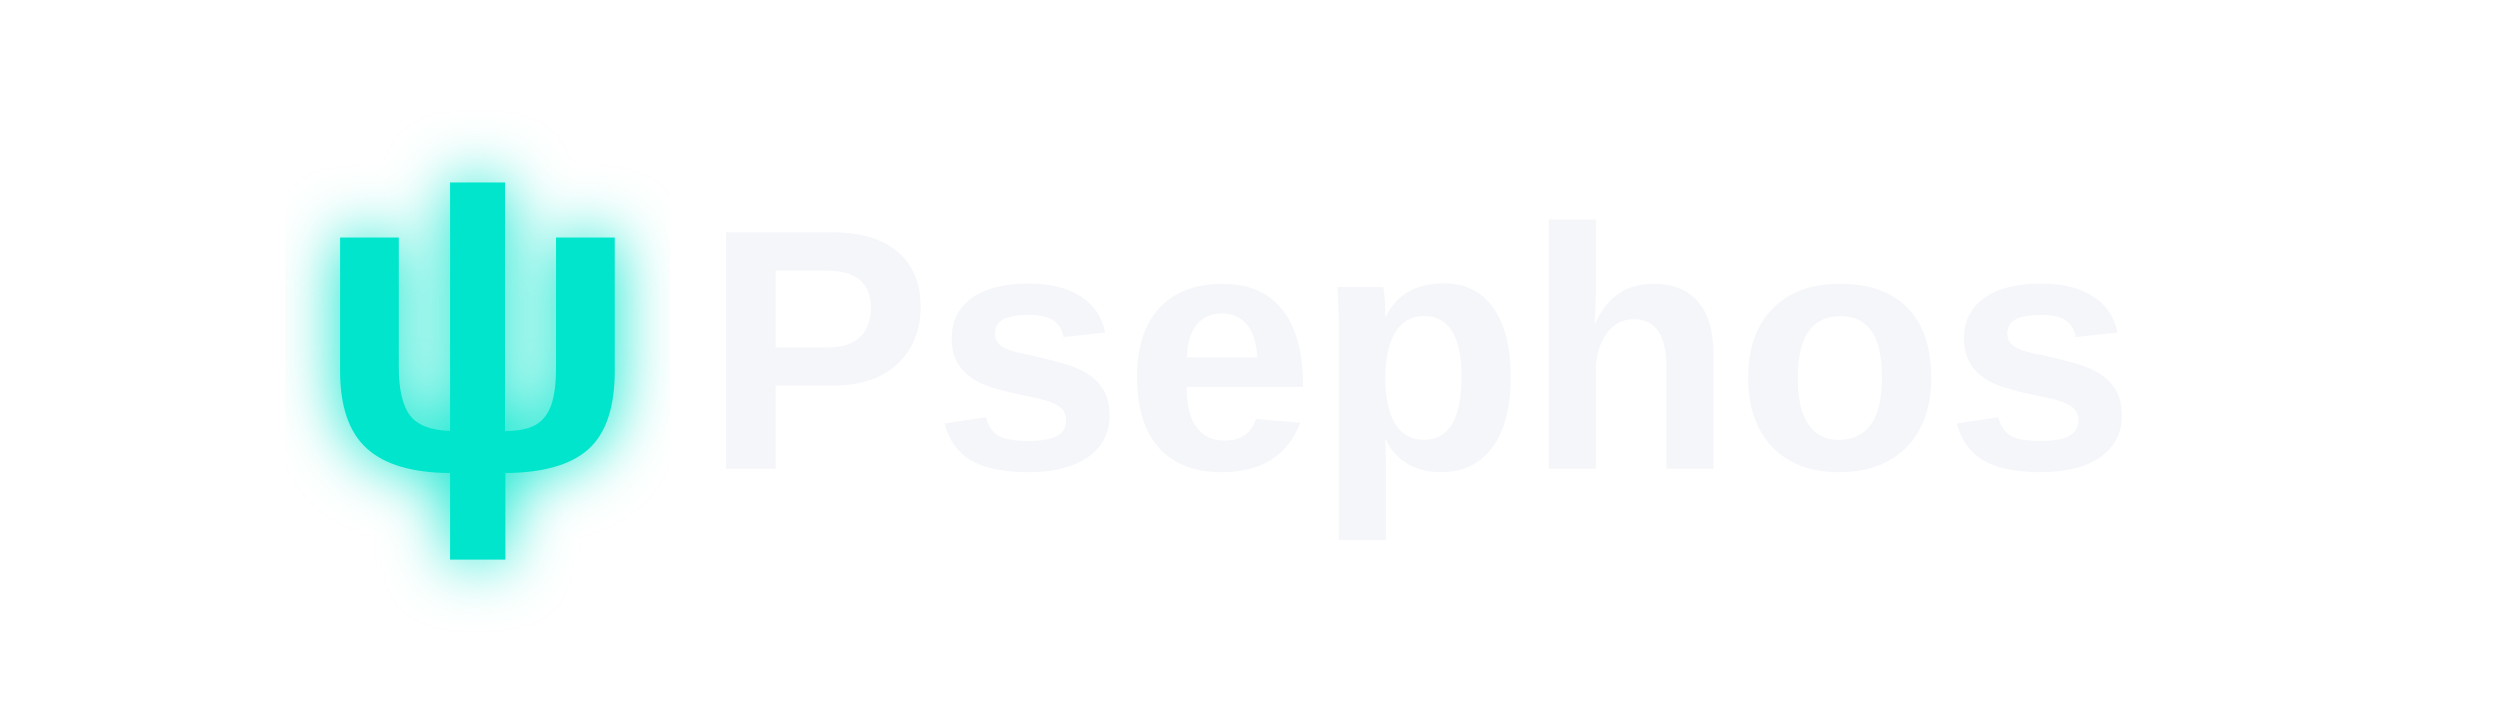
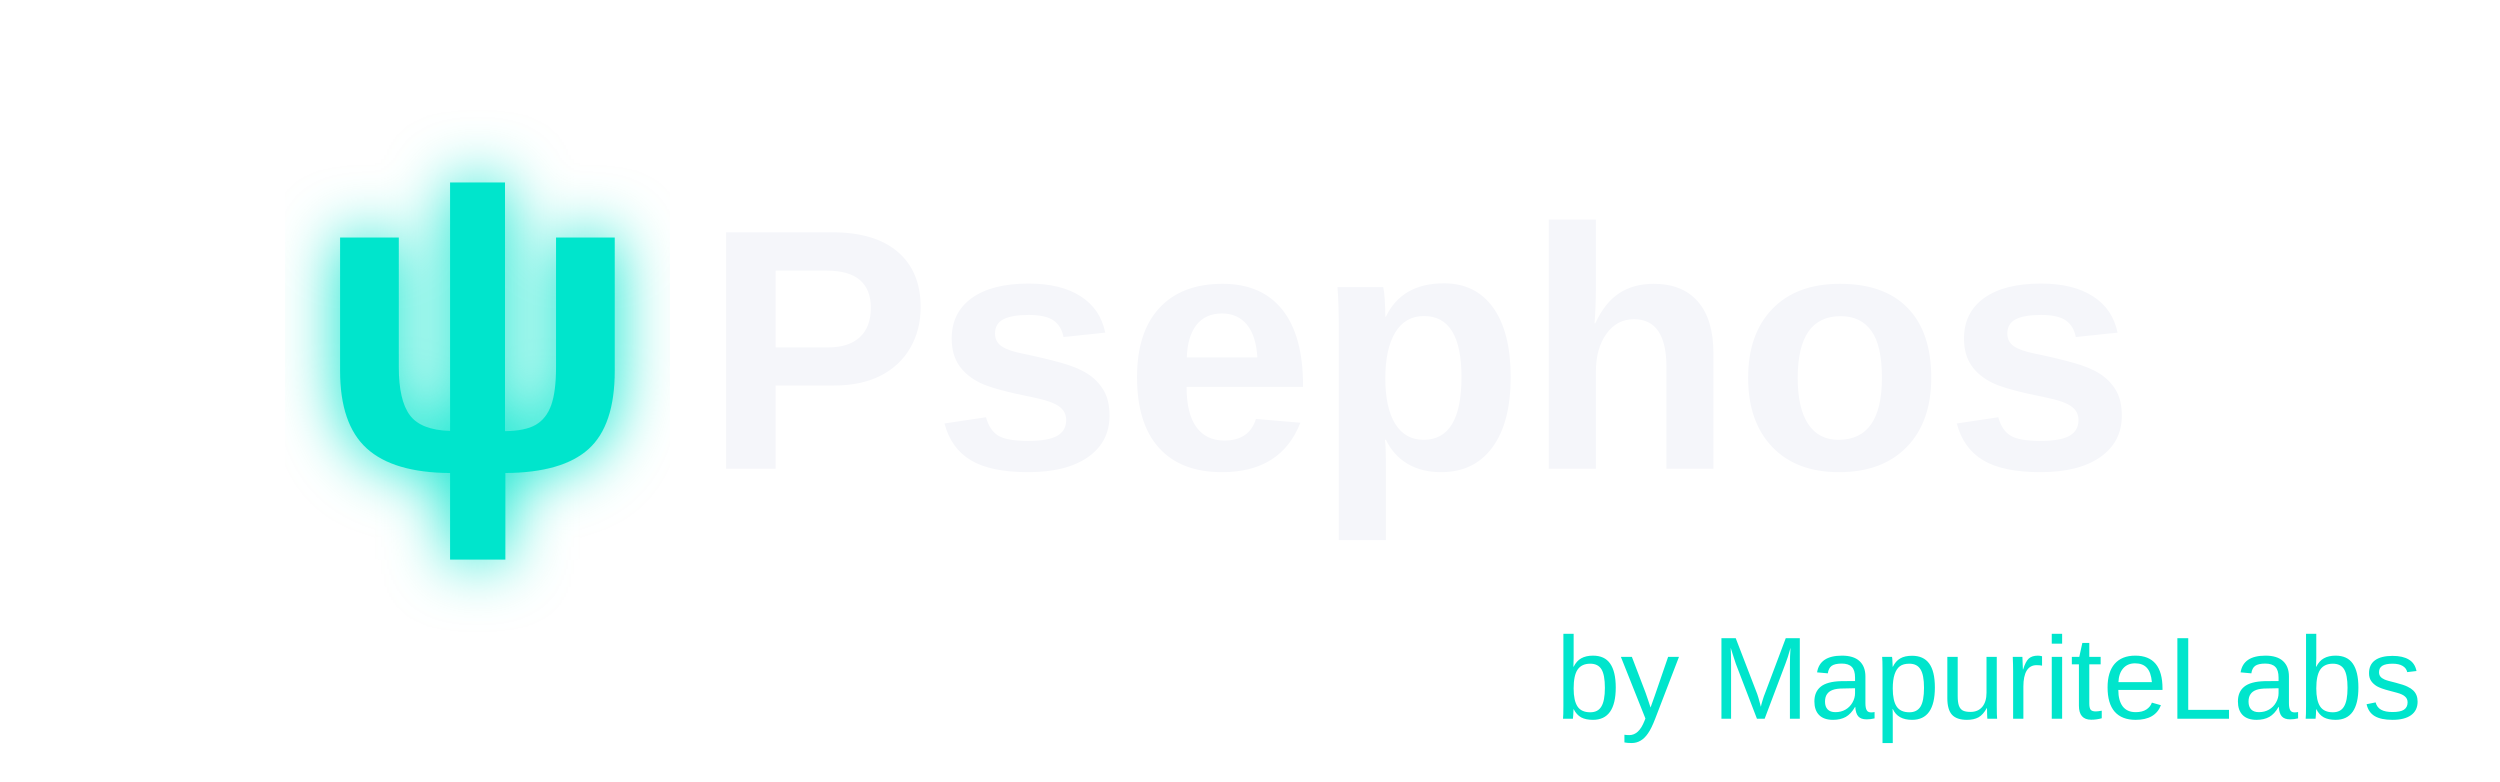
- <svg xmlns="http://www.w3.org/2000/svg" width="320" height="90" viewBox="0 0 320 90" fill="none">
-   <rect width="320" height="90" fill="none" />
+ <svg xmlns="http://www.w3.org/2000/svg" width="320" height="100" viewBox="0 0 320 100" fill="none">
+   <rect width="320" height="100" fill="none" />
  <text x="40" y="60" font-size="56" font-family="Segoe UI, Arial, sans-serif" font-weight="bold" fill="#00E5CC" filter="url(#glow)">ψ</text>
  <text x="90" y="60" font-size="44" font-family="Segoe UI, Arial, sans-serif" font-weight="bold" fill="#F5F6FA">Psephos</text>
+   <text x="310" y="92" font-size="15" font-family="Segoe UI, Arial, sans-serif" fill="#00E5CC" text-anchor="end">by MapuriteLabs</text>
  <defs>
    <filter id="glow" x="-20%" y="-20%" width="140%" height="140%">
      <feGaussianBlur stdDeviation="4" result="coloredBlur" />
      <feMerge>
        <feMergeNode in="coloredBlur" />
        <feMergeNode in="SourceGraphic" />
      </feMerge>
    </filter>
  </defs>
</svg>
